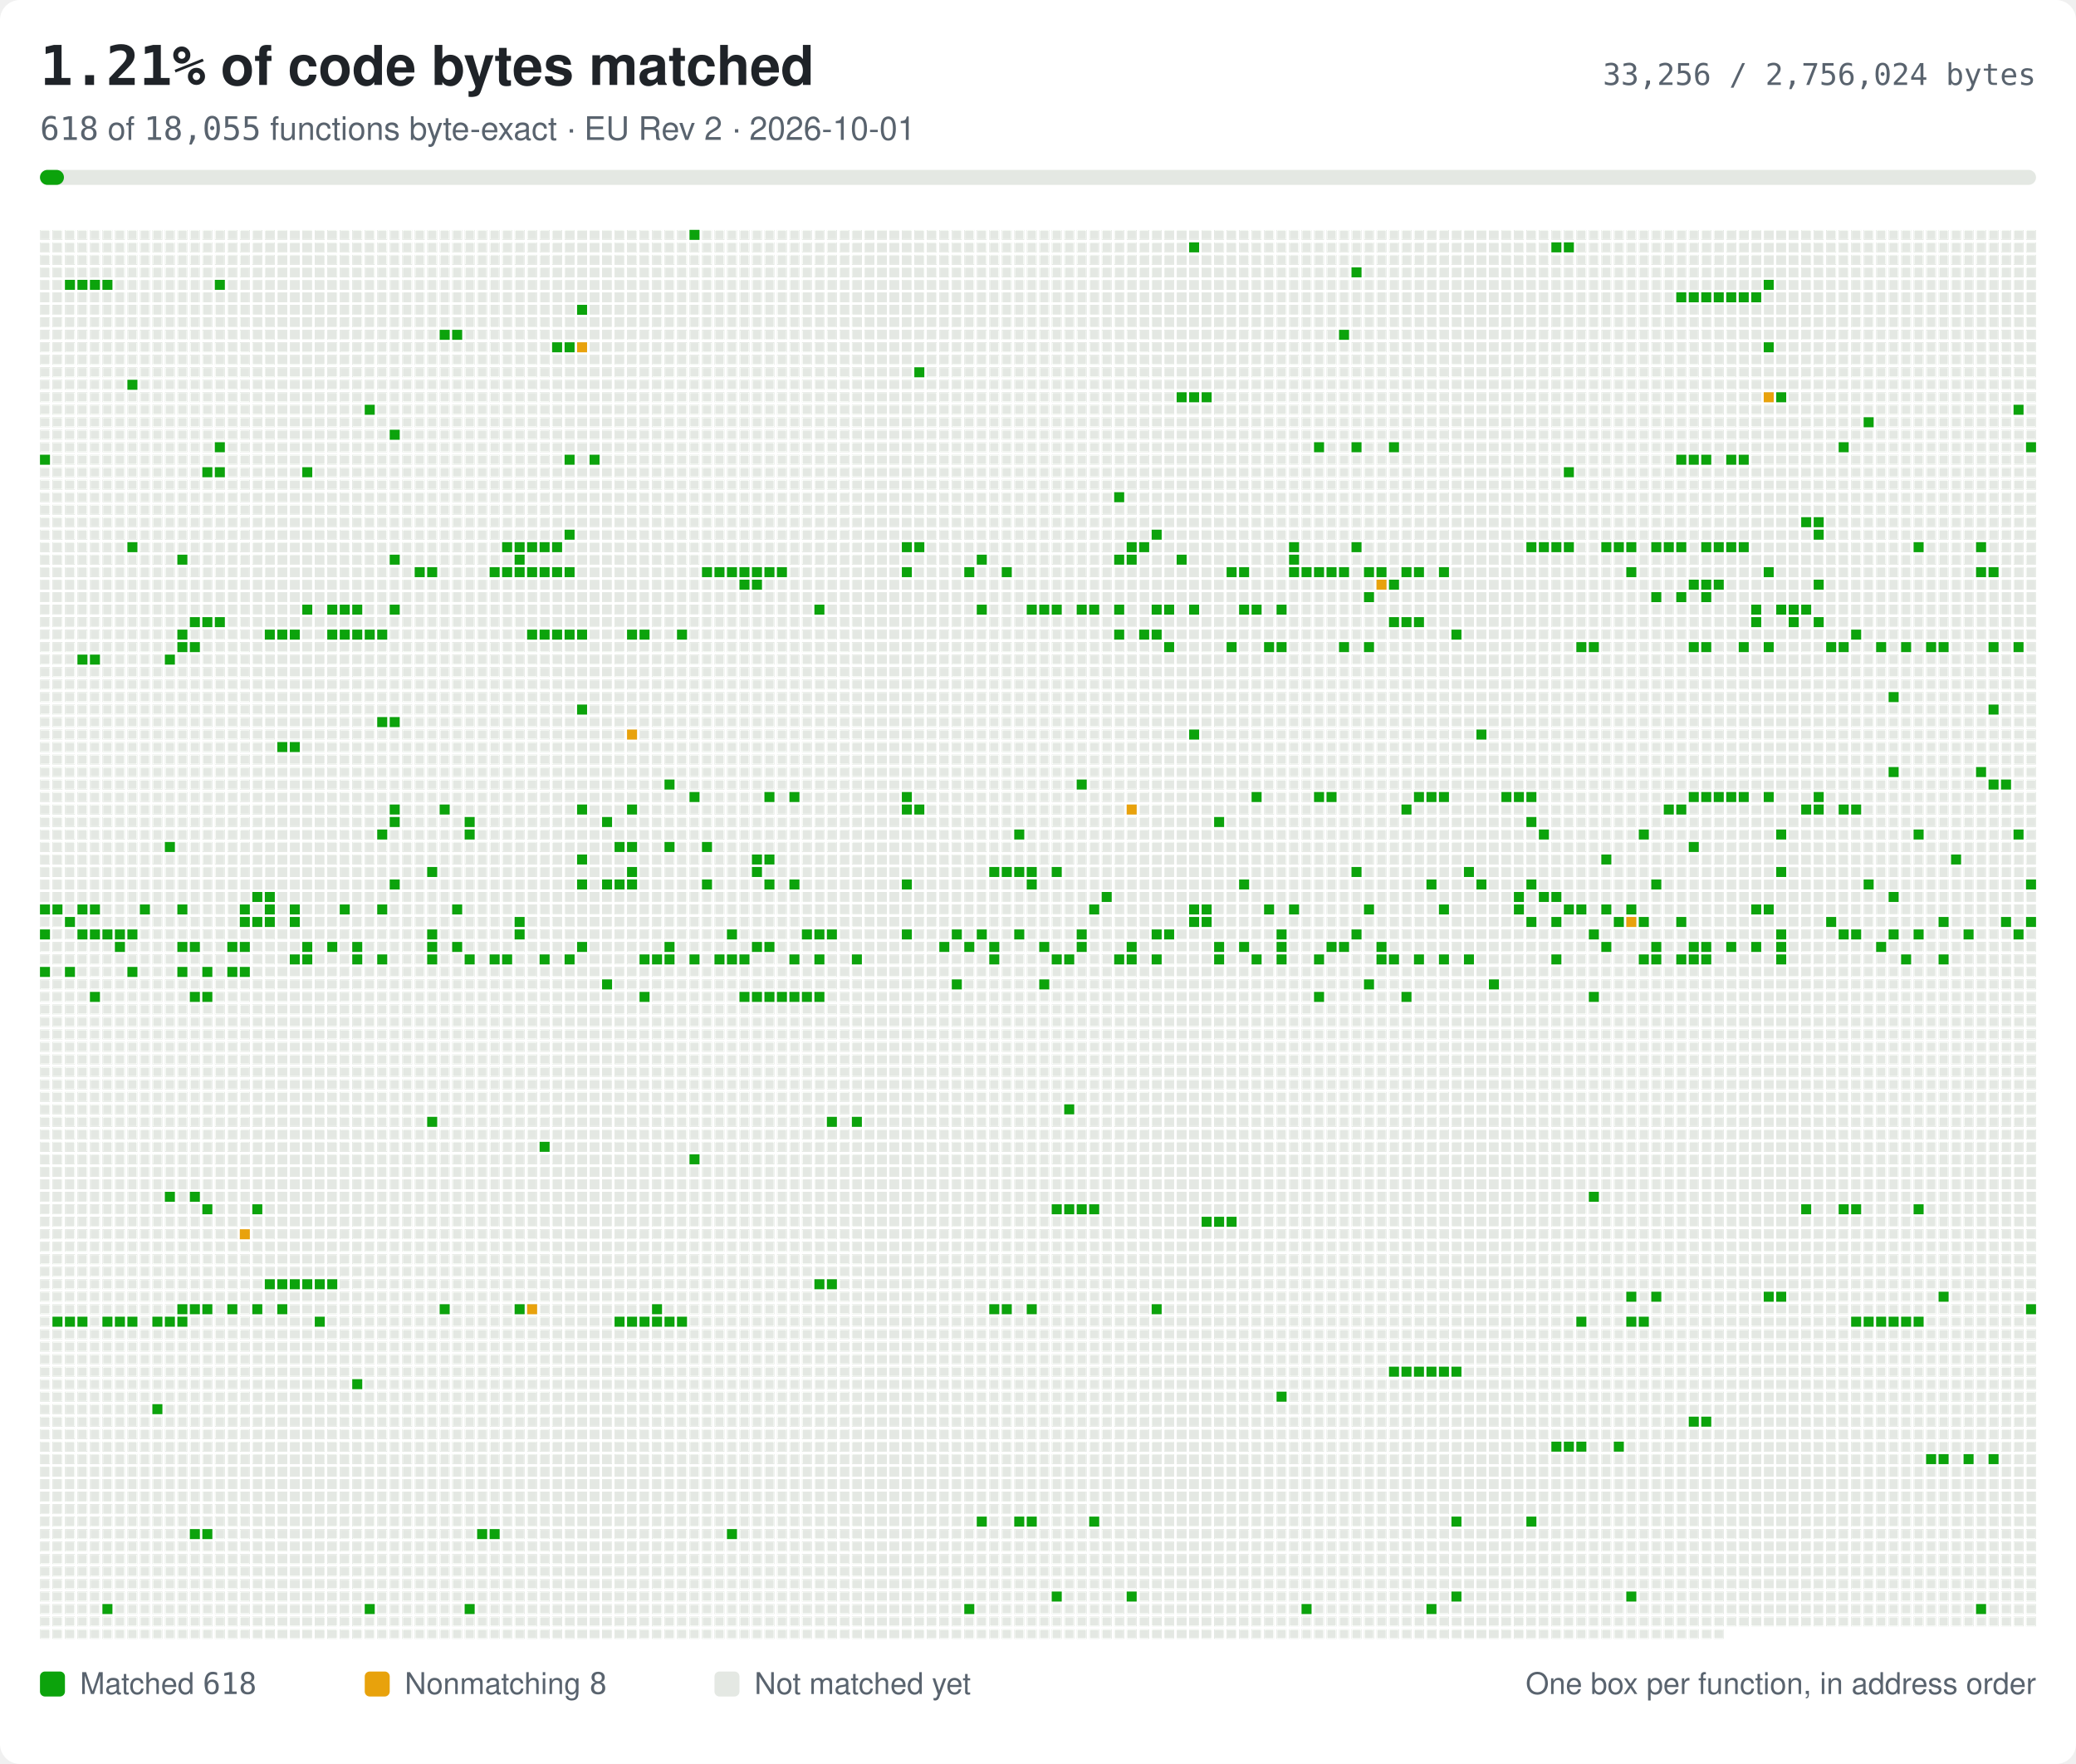
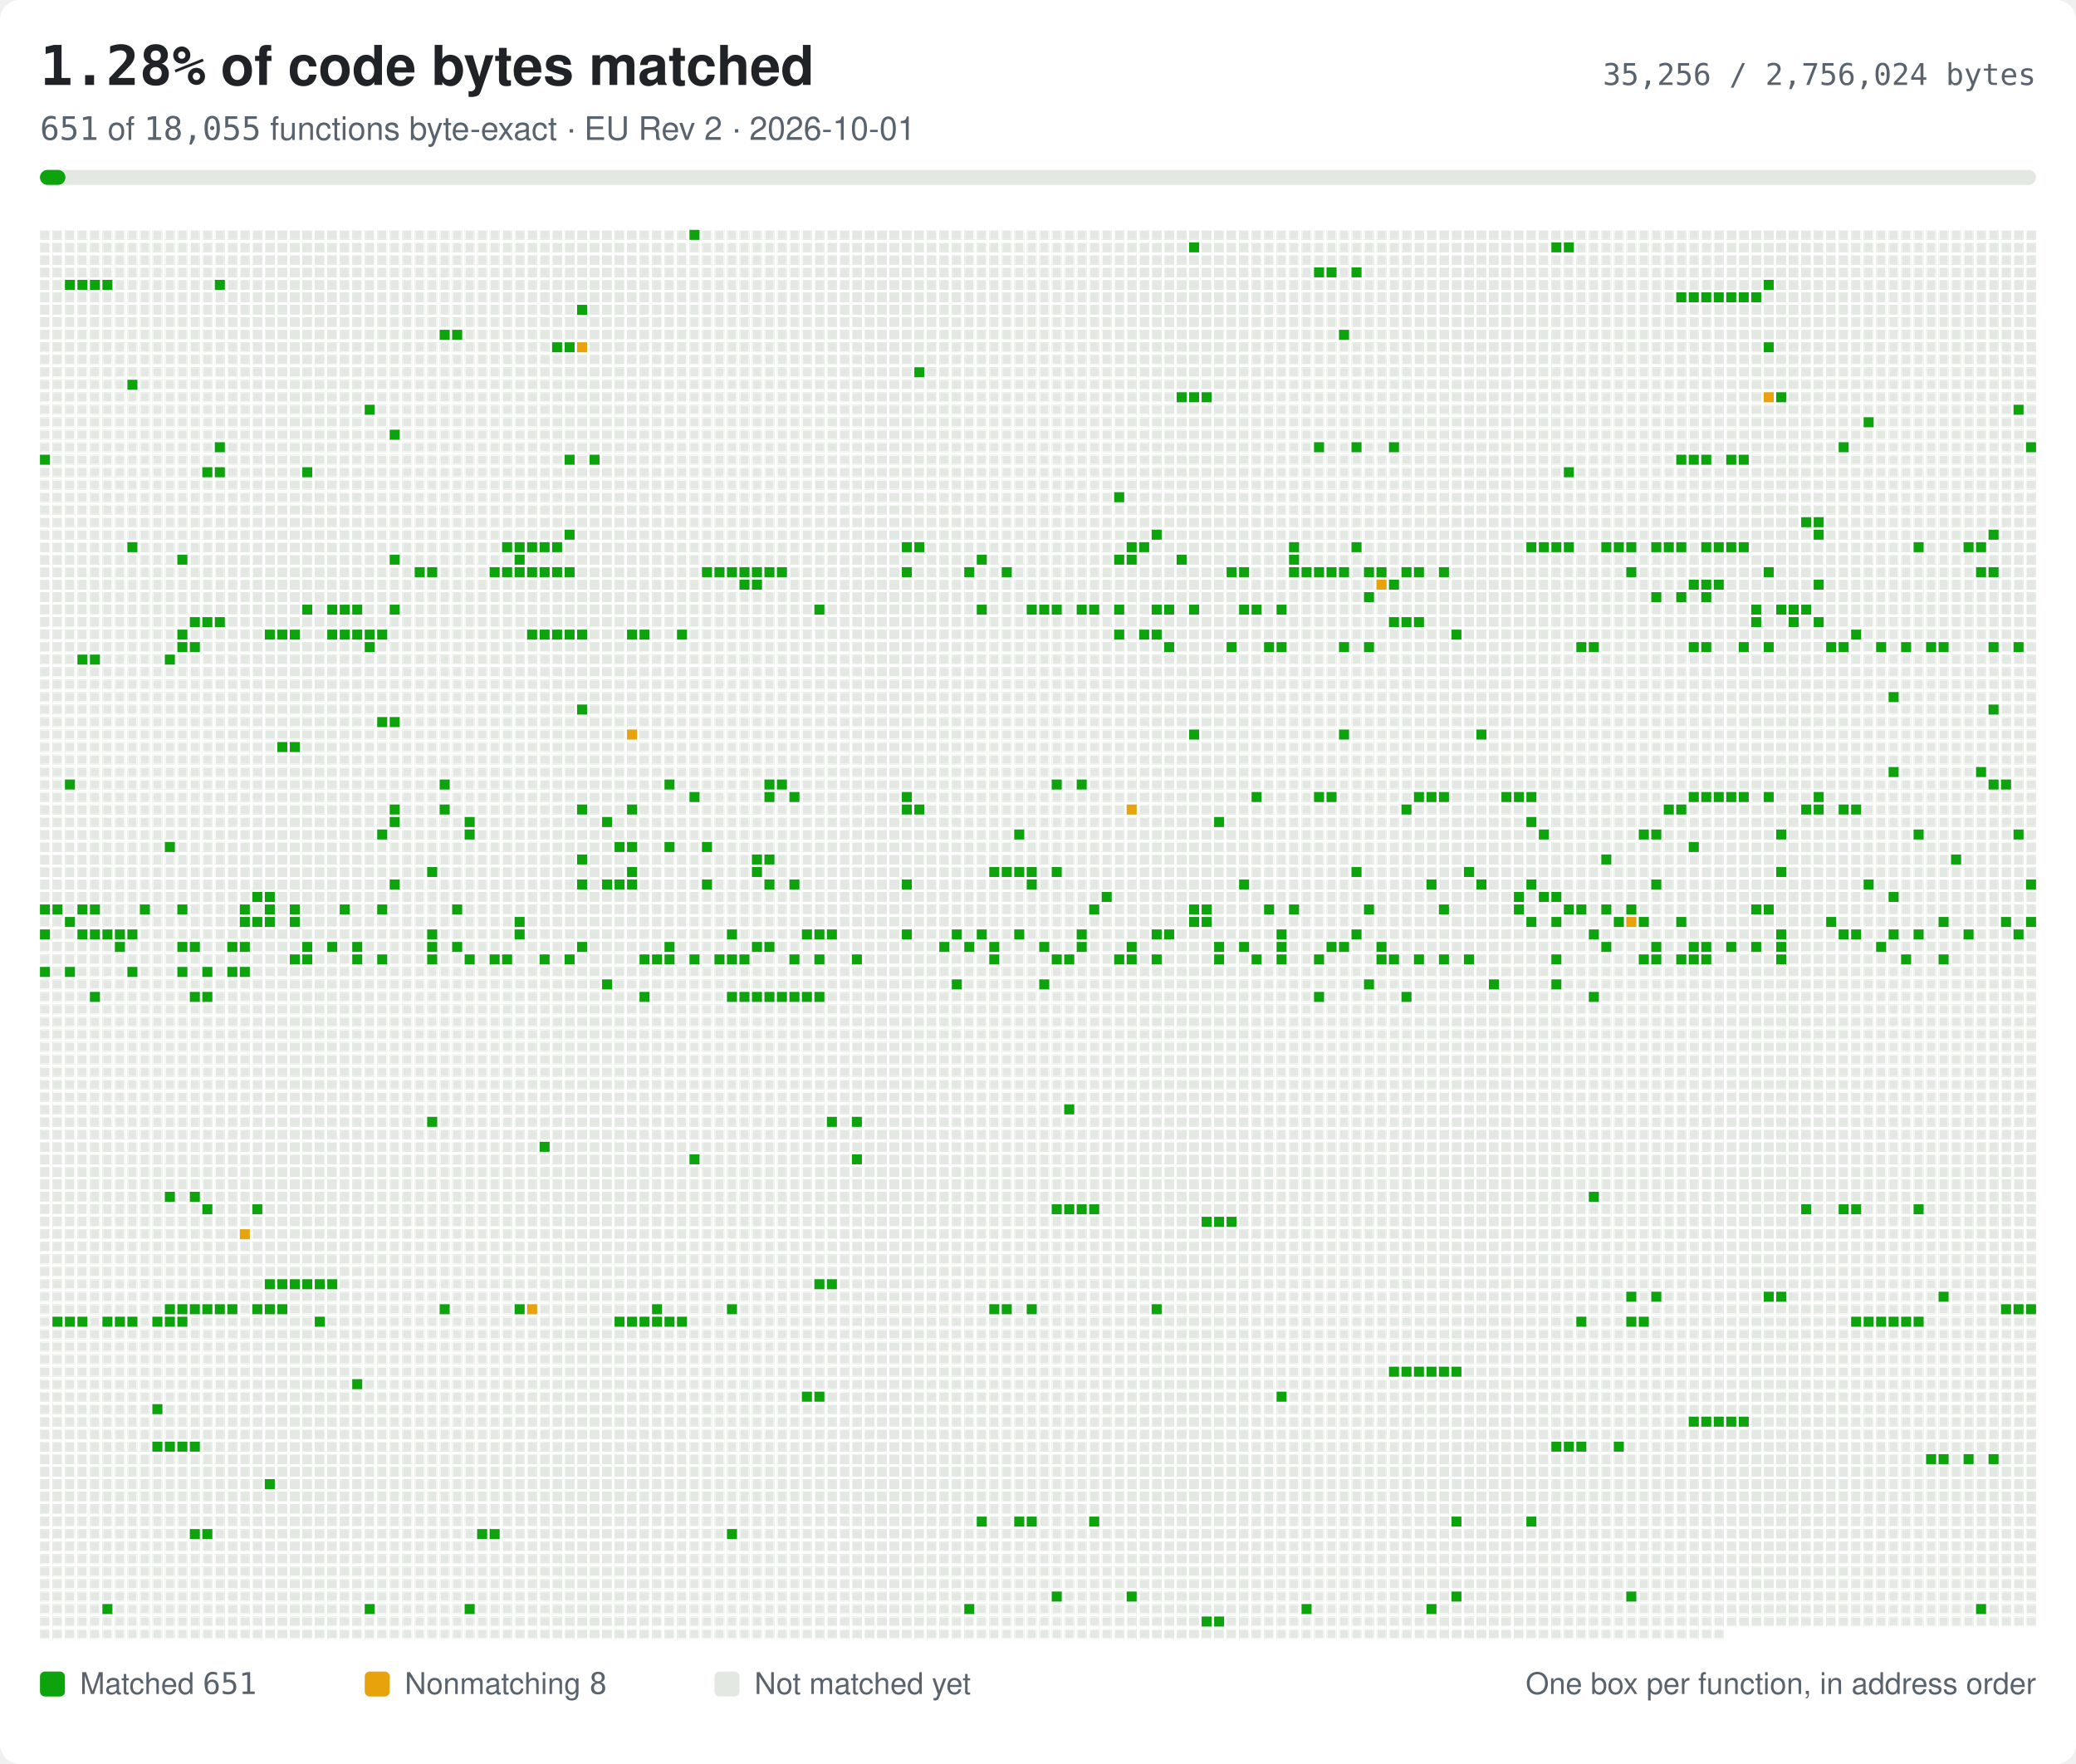
- <svg xmlns="http://www.w3.org/2000/svg" width="831" height="706" viewBox="0 0 831 706" role="img" aria-label="Decompilation progress: 1.21% of code bytes matched, 618 of 18055 functions">
+ <svg xmlns="http://www.w3.org/2000/svg" width="831" height="706" viewBox="0 0 831 706" role="img" aria-label="Decompilation progress: 1.28% of code bytes matched, 651 of 18055 functions">
  <style>
  .surface { fill: #ffffff; } .title { fill: #1f2328; } .muted { fill: #59636e; }
  .empty { fill: #e4e8e3; } .matched { fill: #0ca30c; } .nonmatching { fill: #e8a20c; }
  text { font-family: -apple-system, BlinkMacSystemFont, "Segoe UI", Helvetica, Arial, sans-serif; }
  .figure { font-family: ui-monospace, SFMono-Regular, Menlo, Consolas, monospace; font-variant-numeric: tabular-nums; }
  @media (prefers-color-scheme: dark) {
    .surface { fill: #0d1117; } .title { fill: #e6edf3; } .muted { fill: #9198a1; }
    .empty { fill: #21262d; } .matched { fill: #2ea043; } .nonmatching { fill: #d29922; }
  }
</style>
  <defs>
    <pattern id="box" width="5" height="5" patternUnits="userSpaceOnUse" x="16" y="92">
      <rect class="empty" width="4" height="4" />
    </pattern>
  </defs>
  <rect class="surface" width="831" height="706" rx="8" />
  <text class="title" x="16" y="34" font-size="22" font-weight="600">
-     <tspan class="figure">1.21%</tspan> of code bytes matched</text>
-   <text class="muted figure" x="815" y="34" font-size="12" text-anchor="end">33,256 / 2,756,024 bytes</text>
+     <tspan class="figure">1.28%</tspan> of code bytes matched</text>
+   <text class="muted figure" x="815" y="34" font-size="12" text-anchor="end">35,256 / 2,756,024 bytes</text>
  <text class="muted" x="16" y="56" font-size="13">
-     <tspan class="figure">618</tspan> of <tspan class="figure">18,055</tspan> functions byte-exact · EU Rev 2 · 2026-10-01</text>
+     <tspan class="figure">651</tspan> of <tspan class="figure">18,055</tspan> functions byte-exact · EU Rev 2 · 2026-10-01</text>
  <rect class="empty" x="16" y="68" width="799" height="6" rx="3" />
-   <rect class="matched" x="16" y="68" width="9.6" height="6" rx="3" />
+   <rect class="matched" x="16" y="68" width="10.2" height="6" rx="3" />
  <rect fill="url(#box)" x="16" y="92" width="799" height="559" />
  <rect fill="url(#box)" x="16" y="652" width="674" height="4" />
  <rect class="matched" x="276" y="92" width="4" height="4" />
  <rect class="matched" x="476" y="97" width="4" height="4" />
  <rect class="matched" x="621" y="97" width="4" height="4" />
  <rect class="matched" x="626" y="97" width="4" height="4" />
+   <rect class="matched" x="526" y="107" width="4" height="4" />
+   <rect class="matched" x="531" y="107" width="4" height="4" />
  <rect class="matched" x="541" y="107" width="4" height="4" />
  <rect class="matched" x="26" y="112" width="4" height="4" />
  <rect class="matched" x="31" y="112" width="4" height="4" />
  <rect class="matched" x="36" y="112" width="4" height="4" />
  <rect class="matched" x="41" y="112" width="4" height="4" />
  <rect class="matched" x="86" y="112" width="4" height="4" />
  <rect class="matched" x="706" y="112" width="4" height="4" />
  <rect class="matched" x="671" y="117" width="4" height="4" />
  <rect class="matched" x="676" y="117" width="4" height="4" />
  <rect class="matched" x="681" y="117" width="4" height="4" />
  <rect class="matched" x="686" y="117" width="4" height="4" />
  <rect class="matched" x="691" y="117" width="4" height="4" />
  <rect class="matched" x="696" y="117" width="4" height="4" />
  <rect class="matched" x="701" y="117" width="4" height="4" />
  <rect class="matched" x="231" y="122" width="4" height="4" />
  <rect class="matched" x="176" y="132" width="4" height="4" />
  <rect class="matched" x="181" y="132" width="4" height="4" />
  <rect class="matched" x="536" y="132" width="4" height="4" />
  <rect class="matched" x="221" y="137" width="4" height="4" />
  <rect class="matched" x="226" y="137" width="4" height="4" />
  <rect class="nonmatching" x="231" y="137" width="4" height="4" />
  <rect class="matched" x="706" y="137" width="4" height="4" />
  <rect class="matched" x="366" y="147" width="4" height="4" />
  <rect class="matched" x="51" y="152" width="4" height="4" />
  <rect class="matched" x="471" y="157" width="4" height="4" />
  <rect class="matched" x="476" y="157" width="4" height="4" />
  <rect class="matched" x="481" y="157" width="4" height="4" />
  <rect class="nonmatching" x="706" y="157" width="4" height="4" />
  <rect class="matched" x="711" y="157" width="4" height="4" />
  <rect class="matched" x="146" y="162" width="4" height="4" />
  <rect class="matched" x="806" y="162" width="4" height="4" />
  <rect class="matched" x="746" y="167" width="4" height="4" />
  <rect class="matched" x="156" y="172" width="4" height="4" />
  <rect class="matched" x="86" y="177" width="4" height="4" />
  <rect class="matched" x="526" y="177" width="4" height="4" />
  <rect class="matched" x="541" y="177" width="4" height="4" />
  <rect class="matched" x="556" y="177" width="4" height="4" />
  <rect class="matched" x="736" y="177" width="4" height="4" />
  <rect class="matched" x="811" y="177" width="4" height="4" />
  <rect class="matched" x="16" y="182" width="4" height="4" />
  <rect class="matched" x="226" y="182" width="4" height="4" />
  <rect class="matched" x="236" y="182" width="4" height="4" />
  <rect class="matched" x="671" y="182" width="4" height="4" />
  <rect class="matched" x="676" y="182" width="4" height="4" />
  <rect class="matched" x="681" y="182" width="4" height="4" />
  <rect class="matched" x="691" y="182" width="4" height="4" />
  <rect class="matched" x="696" y="182" width="4" height="4" />
  <rect class="matched" x="81" y="187" width="4" height="4" />
  <rect class="matched" x="86" y="187" width="4" height="4" />
  <rect class="matched" x="121" y="187" width="4" height="4" />
  <rect class="matched" x="626" y="187" width="4" height="4" />
  <rect class="matched" x="446" y="197" width="4" height="4" />
  <rect class="matched" x="721" y="207" width="4" height="4" />
  <rect class="matched" x="726" y="207" width="4" height="4" />
  <rect class="matched" x="226" y="212" width="4" height="4" />
  <rect class="matched" x="461" y="212" width="4" height="4" />
  <rect class="matched" x="726" y="212" width="4" height="4" />
+   <rect class="matched" x="796" y="212" width="4" height="4" />
  <rect class="matched" x="51" y="217" width="4" height="4" />
  <rect class="matched" x="201" y="217" width="4" height="4" />
  <rect class="matched" x="206" y="217" width="4" height="4" />
  <rect class="matched" x="211" y="217" width="4" height="4" />
  <rect class="matched" x="216" y="217" width="4" height="4" />
  <rect class="matched" x="221" y="217" width="4" height="4" />
  <rect class="matched" x="361" y="217" width="4" height="4" />
  <rect class="matched" x="366" y="217" width="4" height="4" />
  <rect class="matched" x="451" y="217" width="4" height="4" />
  <rect class="matched" x="456" y="217" width="4" height="4" />
  <rect class="matched" x="516" y="217" width="4" height="4" />
  <rect class="matched" x="541" y="217" width="4" height="4" />
  <rect class="matched" x="611" y="217" width="4" height="4" />
  <rect class="matched" x="616" y="217" width="4" height="4" />
  <rect class="matched" x="621" y="217" width="4" height="4" />
  <rect class="matched" x="626" y="217" width="4" height="4" />
  <rect class="matched" x="641" y="217" width="4" height="4" />
  <rect class="matched" x="646" y="217" width="4" height="4" />
  <rect class="matched" x="651" y="217" width="4" height="4" />
  <rect class="matched" x="661" y="217" width="4" height="4" />
  <rect class="matched" x="666" y="217" width="4" height="4" />
  <rect class="matched" x="671" y="217" width="4" height="4" />
  <rect class="matched" x="681" y="217" width="4" height="4" />
  <rect class="matched" x="686" y="217" width="4" height="4" />
  <rect class="matched" x="691" y="217" width="4" height="4" />
  <rect class="matched" x="696" y="217" width="4" height="4" />
  <rect class="matched" x="766" y="217" width="4" height="4" />
+   <rect class="matched" x="786" y="217" width="4" height="4" />
  <rect class="matched" x="791" y="217" width="4" height="4" />
  <rect class="matched" x="71" y="222" width="4" height="4" />
  <rect class="matched" x="156" y="222" width="4" height="4" />
  <rect class="matched" x="206" y="222" width="4" height="4" />
  <rect class="matched" x="391" y="222" width="4" height="4" />
  <rect class="matched" x="446" y="222" width="4" height="4" />
  <rect class="matched" x="451" y="222" width="4" height="4" />
  <rect class="matched" x="471" y="222" width="4" height="4" />
  <rect class="matched" x="516" y="222" width="4" height="4" />
  <rect class="matched" x="166" y="227" width="4" height="4" />
  <rect class="matched" x="171" y="227" width="4" height="4" />
  <rect class="matched" x="196" y="227" width="4" height="4" />
  <rect class="matched" x="201" y="227" width="4" height="4" />
  <rect class="matched" x="206" y="227" width="4" height="4" />
  <rect class="matched" x="211" y="227" width="4" height="4" />
  <rect class="matched" x="216" y="227" width="4" height="4" />
  <rect class="matched" x="221" y="227" width="4" height="4" />
  <rect class="matched" x="226" y="227" width="4" height="4" />
  <rect class="matched" x="281" y="227" width="4" height="4" />
  <rect class="matched" x="286" y="227" width="4" height="4" />
  <rect class="matched" x="291" y="227" width="4" height="4" />
  <rect class="matched" x="296" y="227" width="4" height="4" />
  <rect class="matched" x="301" y="227" width="4" height="4" />
  <rect class="matched" x="306" y="227" width="4" height="4" />
  <rect class="matched" x="311" y="227" width="4" height="4" />
  <rect class="matched" x="361" y="227" width="4" height="4" />
  <rect class="matched" x="386" y="227" width="4" height="4" />
  <rect class="matched" x="401" y="227" width="4" height="4" />
  <rect class="matched" x="491" y="227" width="4" height="4" />
  <rect class="matched" x="496" y="227" width="4" height="4" />
  <rect class="matched" x="516" y="227" width="4" height="4" />
  <rect class="matched" x="521" y="227" width="4" height="4" />
  <rect class="matched" x="526" y="227" width="4" height="4" />
  <rect class="matched" x="531" y="227" width="4" height="4" />
  <rect class="matched" x="536" y="227" width="4" height="4" />
  <rect class="matched" x="546" y="227" width="4" height="4" />
  <rect class="matched" x="551" y="227" width="4" height="4" />
  <rect class="matched" x="561" y="227" width="4" height="4" />
  <rect class="matched" x="566" y="227" width="4" height="4" />
  <rect class="matched" x="576" y="227" width="4" height="4" />
  <rect class="matched" x="651" y="227" width="4" height="4" />
  <rect class="matched" x="706" y="227" width="4" height="4" />
  <rect class="matched" x="791" y="227" width="4" height="4" />
  <rect class="matched" x="796" y="227" width="4" height="4" />
  <rect class="matched" x="296" y="232" width="4" height="4" />
  <rect class="matched" x="301" y="232" width="4" height="4" />
  <rect class="nonmatching" x="551" y="232" width="4" height="4" />
  <rect class="matched" x="556" y="232" width="4" height="4" />
  <rect class="matched" x="676" y="232" width="4" height="4" />
  <rect class="matched" x="681" y="232" width="4" height="4" />
  <rect class="matched" x="686" y="232" width="4" height="4" />
  <rect class="matched" x="726" y="232" width="4" height="4" />
  <rect class="matched" x="546" y="237" width="4" height="4" />
  <rect class="matched" x="661" y="237" width="4" height="4" />
  <rect class="matched" x="671" y="237" width="4" height="4" />
  <rect class="matched" x="681" y="237" width="4" height="4" />
  <rect class="matched" x="121" y="242" width="4" height="4" />
  <rect class="matched" x="131" y="242" width="4" height="4" />
  <rect class="matched" x="136" y="242" width="4" height="4" />
  <rect class="matched" x="141" y="242" width="4" height="4" />
  <rect class="matched" x="156" y="242" width="4" height="4" />
  <rect class="matched" x="326" y="242" width="4" height="4" />
  <rect class="matched" x="391" y="242" width="4" height="4" />
  <rect class="matched" x="411" y="242" width="4" height="4" />
  <rect class="matched" x="416" y="242" width="4" height="4" />
  <rect class="matched" x="421" y="242" width="4" height="4" />
  <rect class="matched" x="431" y="242" width="4" height="4" />
  <rect class="matched" x="436" y="242" width="4" height="4" />
  <rect class="matched" x="446" y="242" width="4" height="4" />
  <rect class="matched" x="461" y="242" width="4" height="4" />
  <rect class="matched" x="466" y="242" width="4" height="4" />
  <rect class="matched" x="476" y="242" width="4" height="4" />
  <rect class="matched" x="496" y="242" width="4" height="4" />
  <rect class="matched" x="501" y="242" width="4" height="4" />
  <rect class="matched" x="511" y="242" width="4" height="4" />
  <rect class="matched" x="701" y="242" width="4" height="4" />
  <rect class="matched" x="711" y="242" width="4" height="4" />
  <rect class="matched" x="716" y="242" width="4" height="4" />
  <rect class="matched" x="721" y="242" width="4" height="4" />
  <rect class="matched" x="76" y="247" width="4" height="4" />
  <rect class="matched" x="81" y="247" width="4" height="4" />
  <rect class="matched" x="86" y="247" width="4" height="4" />
  <rect class="matched" x="556" y="247" width="4" height="4" />
  <rect class="matched" x="561" y="247" width="4" height="4" />
  <rect class="matched" x="566" y="247" width="4" height="4" />
  <rect class="matched" x="701" y="247" width="4" height="4" />
  <rect class="matched" x="716" y="247" width="4" height="4" />
  <rect class="matched" x="726" y="247" width="4" height="4" />
  <rect class="matched" x="71" y="252" width="4" height="4" />
  <rect class="matched" x="106" y="252" width="4" height="4" />
  <rect class="matched" x="111" y="252" width="4" height="4" />
  <rect class="matched" x="116" y="252" width="4" height="4" />
  <rect class="matched" x="131" y="252" width="4" height="4" />
  <rect class="matched" x="136" y="252" width="4" height="4" />
  <rect class="matched" x="141" y="252" width="4" height="4" />
  <rect class="matched" x="146" y="252" width="4" height="4" />
  <rect class="matched" x="151" y="252" width="4" height="4" />
  <rect class="matched" x="211" y="252" width="4" height="4" />
  <rect class="matched" x="216" y="252" width="4" height="4" />
  <rect class="matched" x="221" y="252" width="4" height="4" />
  <rect class="matched" x="226" y="252" width="4" height="4" />
  <rect class="matched" x="231" y="252" width="4" height="4" />
  <rect class="matched" x="251" y="252" width="4" height="4" />
  <rect class="matched" x="256" y="252" width="4" height="4" />
  <rect class="matched" x="271" y="252" width="4" height="4" />
  <rect class="matched" x="446" y="252" width="4" height="4" />
  <rect class="matched" x="456" y="252" width="4" height="4" />
  <rect class="matched" x="461" y="252" width="4" height="4" />
  <rect class="matched" x="581" y="252" width="4" height="4" />
  <rect class="matched" x="741" y="252" width="4" height="4" />
  <rect class="matched" x="71" y="257" width="4" height="4" />
  <rect class="matched" x="76" y="257" width="4" height="4" />
+   <rect class="matched" x="146" y="257" width="4" height="4" />
  <rect class="matched" x="466" y="257" width="4" height="4" />
  <rect class="matched" x="491" y="257" width="4" height="4" />
  <rect class="matched" x="506" y="257" width="4" height="4" />
  <rect class="matched" x="511" y="257" width="4" height="4" />
  <rect class="matched" x="536" y="257" width="4" height="4" />
  <rect class="matched" x="546" y="257" width="4" height="4" />
  <rect class="matched" x="631" y="257" width="4" height="4" />
  <rect class="matched" x="636" y="257" width="4" height="4" />
  <rect class="matched" x="676" y="257" width="4" height="4" />
  <rect class="matched" x="681" y="257" width="4" height="4" />
  <rect class="matched" x="696" y="257" width="4" height="4" />
  <rect class="matched" x="706" y="257" width="4" height="4" />
  <rect class="matched" x="731" y="257" width="4" height="4" />
  <rect class="matched" x="736" y="257" width="4" height="4" />
  <rect class="matched" x="751" y="257" width="4" height="4" />
  <rect class="matched" x="761" y="257" width="4" height="4" />
  <rect class="matched" x="771" y="257" width="4" height="4" />
  <rect class="matched" x="776" y="257" width="4" height="4" />
  <rect class="matched" x="796" y="257" width="4" height="4" />
  <rect class="matched" x="806" y="257" width="4" height="4" />
  <rect class="matched" x="31" y="262" width="4" height="4" />
  <rect class="matched" x="36" y="262" width="4" height="4" />
  <rect class="matched" x="66" y="262" width="4" height="4" />
  <rect class="matched" x="756" y="277" width="4" height="4" />
  <rect class="matched" x="231" y="282" width="4" height="4" />
  <rect class="matched" x="796" y="282" width="4" height="4" />
  <rect class="matched" x="151" y="287" width="4" height="4" />
  <rect class="matched" x="156" y="287" width="4" height="4" />
  <rect class="nonmatching" x="251" y="292" width="4" height="4" />
  <rect class="matched" x="476" y="292" width="4" height="4" />
+   <rect class="matched" x="536" y="292" width="4" height="4" />
  <rect class="matched" x="591" y="292" width="4" height="4" />
  <rect class="matched" x="111" y="297" width="4" height="4" />
  <rect class="matched" x="116" y="297" width="4" height="4" />
  <rect class="matched" x="756" y="307" width="4" height="4" />
  <rect class="matched" x="791" y="307" width="4" height="4" />
+   <rect class="matched" x="26" y="312" width="4" height="4" />
+   <rect class="matched" x="176" y="312" width="4" height="4" />
  <rect class="matched" x="266" y="312" width="4" height="4" />
+   <rect class="matched" x="306" y="312" width="4" height="4" />
+   <rect class="matched" x="311" y="312" width="4" height="4" />
+   <rect class="matched" x="421" y="312" width="4" height="4" />
  <rect class="matched" x="431" y="312" width="4" height="4" />
  <rect class="matched" x="796" y="312" width="4" height="4" />
  <rect class="matched" x="801" y="312" width="4" height="4" />
  <rect class="matched" x="276" y="317" width="4" height="4" />
  <rect class="matched" x="306" y="317" width="4" height="4" />
  <rect class="matched" x="316" y="317" width="4" height="4" />
  <rect class="matched" x="361" y="317" width="4" height="4" />
  <rect class="matched" x="501" y="317" width="4" height="4" />
  <rect class="matched" x="526" y="317" width="4" height="4" />
  <rect class="matched" x="531" y="317" width="4" height="4" />
  <rect class="matched" x="566" y="317" width="4" height="4" />
  <rect class="matched" x="571" y="317" width="4" height="4" />
  <rect class="matched" x="576" y="317" width="4" height="4" />
  <rect class="matched" x="601" y="317" width="4" height="4" />
  <rect class="matched" x="606" y="317" width="4" height="4" />
  <rect class="matched" x="611" y="317" width="4" height="4" />
  <rect class="matched" x="676" y="317" width="4" height="4" />
  <rect class="matched" x="681" y="317" width="4" height="4" />
  <rect class="matched" x="686" y="317" width="4" height="4" />
  <rect class="matched" x="691" y="317" width="4" height="4" />
  <rect class="matched" x="696" y="317" width="4" height="4" />
  <rect class="matched" x="706" y="317" width="4" height="4" />
  <rect class="matched" x="726" y="317" width="4" height="4" />
  <rect class="matched" x="156" y="322" width="4" height="4" />
  <rect class="matched" x="176" y="322" width="4" height="4" />
  <rect class="matched" x="231" y="322" width="4" height="4" />
  <rect class="matched" x="251" y="322" width="4" height="4" />
  <rect class="matched" x="361" y="322" width="4" height="4" />
  <rect class="matched" x="366" y="322" width="4" height="4" />
  <rect class="nonmatching" x="451" y="322" width="4" height="4" />
  <rect class="matched" x="561" y="322" width="4" height="4" />
  <rect class="matched" x="666" y="322" width="4" height="4" />
  <rect class="matched" x="671" y="322" width="4" height="4" />
  <rect class="matched" x="721" y="322" width="4" height="4" />
  <rect class="matched" x="726" y="322" width="4" height="4" />
  <rect class="matched" x="736" y="322" width="4" height="4" />
  <rect class="matched" x="741" y="322" width="4" height="4" />
  <rect class="matched" x="156" y="327" width="4" height="4" />
  <rect class="matched" x="186" y="327" width="4" height="4" />
  <rect class="matched" x="241" y="327" width="4" height="4" />
  <rect class="matched" x="486" y="327" width="4" height="4" />
  <rect class="matched" x="611" y="327" width="4" height="4" />
  <rect class="matched" x="151" y="332" width="4" height="4" />
  <rect class="matched" x="186" y="332" width="4" height="4" />
  <rect class="matched" x="406" y="332" width="4" height="4" />
  <rect class="matched" x="616" y="332" width="4" height="4" />
  <rect class="matched" x="656" y="332" width="4" height="4" />
+   <rect class="matched" x="661" y="332" width="4" height="4" />
  <rect class="matched" x="711" y="332" width="4" height="4" />
  <rect class="matched" x="766" y="332" width="4" height="4" />
  <rect class="matched" x="806" y="332" width="4" height="4" />
  <rect class="matched" x="66" y="337" width="4" height="4" />
  <rect class="matched" x="246" y="337" width="4" height="4" />
  <rect class="matched" x="251" y="337" width="4" height="4" />
  <rect class="matched" x="266" y="337" width="4" height="4" />
  <rect class="matched" x="281" y="337" width="4" height="4" />
  <rect class="matched" x="676" y="337" width="4" height="4" />
  <rect class="matched" x="231" y="342" width="4" height="4" />
  <rect class="matched" x="301" y="342" width="4" height="4" />
  <rect class="matched" x="306" y="342" width="4" height="4" />
  <rect class="matched" x="641" y="342" width="4" height="4" />
  <rect class="matched" x="781" y="342" width="4" height="4" />
  <rect class="matched" x="171" y="347" width="4" height="4" />
  <rect class="matched" x="251" y="347" width="4" height="4" />
  <rect class="matched" x="301" y="347" width="4" height="4" />
  <rect class="matched" x="396" y="347" width="4" height="4" />
  <rect class="matched" x="401" y="347" width="4" height="4" />
  <rect class="matched" x="406" y="347" width="4" height="4" />
  <rect class="matched" x="411" y="347" width="4" height="4" />
  <rect class="matched" x="421" y="347" width="4" height="4" />
  <rect class="matched" x="541" y="347" width="4" height="4" />
  <rect class="matched" x="586" y="347" width="4" height="4" />
  <rect class="matched" x="711" y="347" width="4" height="4" />
  <rect class="matched" x="156" y="352" width="4" height="4" />
  <rect class="matched" x="231" y="352" width="4" height="4" />
  <rect class="matched" x="241" y="352" width="4" height="4" />
  <rect class="matched" x="246" y="352" width="4" height="4" />
  <rect class="matched" x="251" y="352" width="4" height="4" />
  <rect class="matched" x="281" y="352" width="4" height="4" />
  <rect class="matched" x="306" y="352" width="4" height="4" />
  <rect class="matched" x="316" y="352" width="4" height="4" />
  <rect class="matched" x="361" y="352" width="4" height="4" />
  <rect class="matched" x="411" y="352" width="4" height="4" />
  <rect class="matched" x="496" y="352" width="4" height="4" />
  <rect class="matched" x="571" y="352" width="4" height="4" />
  <rect class="matched" x="591" y="352" width="4" height="4" />
  <rect class="matched" x="611" y="352" width="4" height="4" />
  <rect class="matched" x="661" y="352" width="4" height="4" />
  <rect class="matched" x="746" y="352" width="4" height="4" />
  <rect class="matched" x="811" y="352" width="4" height="4" />
  <rect class="matched" x="101" y="357" width="4" height="4" />
  <rect class="matched" x="106" y="357" width="4" height="4" />
  <rect class="matched" x="441" y="357" width="4" height="4" />
  <rect class="matched" x="606" y="357" width="4" height="4" />
  <rect class="matched" x="616" y="357" width="4" height="4" />
  <rect class="matched" x="621" y="357" width="4" height="4" />
  <rect class="matched" x="756" y="357" width="4" height="4" />
  <rect class="matched" x="16" y="362" width="4" height="4" />
  <rect class="matched" x="21" y="362" width="4" height="4" />
  <rect class="matched" x="31" y="362" width="4" height="4" />
  <rect class="matched" x="36" y="362" width="4" height="4" />
  <rect class="matched" x="56" y="362" width="4" height="4" />
  <rect class="matched" x="71" y="362" width="4" height="4" />
  <rect class="matched" x="96" y="362" width="4" height="4" />
  <rect class="matched" x="106" y="362" width="4" height="4" />
  <rect class="matched" x="116" y="362" width="4" height="4" />
  <rect class="matched" x="136" y="362" width="4" height="4" />
  <rect class="matched" x="151" y="362" width="4" height="4" />
  <rect class="matched" x="181" y="362" width="4" height="4" />
  <rect class="matched" x="436" y="362" width="4" height="4" />
  <rect class="matched" x="476" y="362" width="4" height="4" />
  <rect class="matched" x="481" y="362" width="4" height="4" />
  <rect class="matched" x="506" y="362" width="4" height="4" />
  <rect class="matched" x="516" y="362" width="4" height="4" />
  <rect class="matched" x="546" y="362" width="4" height="4" />
  <rect class="matched" x="576" y="362" width="4" height="4" />
  <rect class="matched" x="606" y="362" width="4" height="4" />
  <rect class="matched" x="626" y="362" width="4" height="4" />
  <rect class="matched" x="631" y="362" width="4" height="4" />
  <rect class="matched" x="641" y="362" width="4" height="4" />
  <rect class="matched" x="651" y="362" width="4" height="4" />
  <rect class="matched" x="701" y="362" width="4" height="4" />
  <rect class="matched" x="706" y="362" width="4" height="4" />
  <rect class="matched" x="26" y="367" width="4" height="4" />
  <rect class="matched" x="96" y="367" width="4" height="4" />
  <rect class="matched" x="101" y="367" width="4" height="4" />
  <rect class="matched" x="106" y="367" width="4" height="4" />
  <rect class="matched" x="116" y="367" width="4" height="4" />
  <rect class="matched" x="206" y="367" width="4" height="4" />
  <rect class="matched" x="476" y="367" width="4" height="4" />
  <rect class="matched" x="481" y="367" width="4" height="4" />
  <rect class="matched" x="611" y="367" width="4" height="4" />
  <rect class="matched" x="621" y="367" width="4" height="4" />
  <rect class="matched" x="646" y="367" width="4" height="4" />
  <rect class="nonmatching" x="651" y="367" width="4" height="4" />
  <rect class="matched" x="656" y="367" width="4" height="4" />
  <rect class="matched" x="671" y="367" width="4" height="4" />
  <rect class="matched" x="731" y="367" width="4" height="4" />
  <rect class="matched" x="776" y="367" width="4" height="4" />
  <rect class="matched" x="801" y="367" width="4" height="4" />
  <rect class="matched" x="811" y="367" width="4" height="4" />
  <rect class="matched" x="16" y="372" width="4" height="4" />
  <rect class="matched" x="31" y="372" width="4" height="4" />
  <rect class="matched" x="36" y="372" width="4" height="4" />
  <rect class="matched" x="41" y="372" width="4" height="4" />
  <rect class="matched" x="46" y="372" width="4" height="4" />
  <rect class="matched" x="51" y="372" width="4" height="4" />
  <rect class="matched" x="171" y="372" width="4" height="4" />
  <rect class="matched" x="206" y="372" width="4" height="4" />
  <rect class="matched" x="291" y="372" width="4" height="4" />
  <rect class="matched" x="321" y="372" width="4" height="4" />
  <rect class="matched" x="326" y="372" width="4" height="4" />
  <rect class="matched" x="331" y="372" width="4" height="4" />
  <rect class="matched" x="361" y="372" width="4" height="4" />
  <rect class="matched" x="381" y="372" width="4" height="4" />
  <rect class="matched" x="391" y="372" width="4" height="4" />
  <rect class="matched" x="406" y="372" width="4" height="4" />
  <rect class="matched" x="431" y="372" width="4" height="4" />
  <rect class="matched" x="461" y="372" width="4" height="4" />
  <rect class="matched" x="466" y="372" width="4" height="4" />
  <rect class="matched" x="511" y="372" width="4" height="4" />
  <rect class="matched" x="541" y="372" width="4" height="4" />
  <rect class="matched" x="636" y="372" width="4" height="4" />
  <rect class="matched" x="711" y="372" width="4" height="4" />
  <rect class="matched" x="736" y="372" width="4" height="4" />
  <rect class="matched" x="741" y="372" width="4" height="4" />
  <rect class="matched" x="756" y="372" width="4" height="4" />
  <rect class="matched" x="766" y="372" width="4" height="4" />
  <rect class="matched" x="786" y="372" width="4" height="4" />
  <rect class="matched" x="806" y="372" width="4" height="4" />
  <rect class="matched" x="46" y="377" width="4" height="4" />
  <rect class="matched" x="71" y="377" width="4" height="4" />
  <rect class="matched" x="76" y="377" width="4" height="4" />
  <rect class="matched" x="91" y="377" width="4" height="4" />
  <rect class="matched" x="96" y="377" width="4" height="4" />
  <rect class="matched" x="121" y="377" width="4" height="4" />
  <rect class="matched" x="131" y="377" width="4" height="4" />
  <rect class="matched" x="141" y="377" width="4" height="4" />
  <rect class="matched" x="171" y="377" width="4" height="4" />
  <rect class="matched" x="181" y="377" width="4" height="4" />
  <rect class="matched" x="231" y="377" width="4" height="4" />
  <rect class="matched" x="266" y="377" width="4" height="4" />
  <rect class="matched" x="301" y="377" width="4" height="4" />
  <rect class="matched" x="306" y="377" width="4" height="4" />
  <rect class="matched" x="376" y="377" width="4" height="4" />
  <rect class="matched" x="386" y="377" width="4" height="4" />
  <rect class="matched" x="396" y="377" width="4" height="4" />
  <rect class="matched" x="416" y="377" width="4" height="4" />
  <rect class="matched" x="431" y="377" width="4" height="4" />
  <rect class="matched" x="451" y="377" width="4" height="4" />
  <rect class="matched" x="486" y="377" width="4" height="4" />
  <rect class="matched" x="496" y="377" width="4" height="4" />
  <rect class="matched" x="511" y="377" width="4" height="4" />
  <rect class="matched" x="531" y="377" width="4" height="4" />
  <rect class="matched" x="536" y="377" width="4" height="4" />
  <rect class="matched" x="551" y="377" width="4" height="4" />
  <rect class="matched" x="641" y="377" width="4" height="4" />
  <rect class="matched" x="661" y="377" width="4" height="4" />
  <rect class="matched" x="676" y="377" width="4" height="4" />
  <rect class="matched" x="681" y="377" width="4" height="4" />
  <rect class="matched" x="691" y="377" width="4" height="4" />
  <rect class="matched" x="701" y="377" width="4" height="4" />
  <rect class="matched" x="711" y="377" width="4" height="4" />
  <rect class="matched" x="751" y="377" width="4" height="4" />
  <rect class="matched" x="116" y="382" width="4" height="4" />
  <rect class="matched" x="121" y="382" width="4" height="4" />
  <rect class="matched" x="141" y="382" width="4" height="4" />
  <rect class="matched" x="151" y="382" width="4" height="4" />
  <rect class="matched" x="171" y="382" width="4" height="4" />
  <rect class="matched" x="186" y="382" width="4" height="4" />
  <rect class="matched" x="196" y="382" width="4" height="4" />
  <rect class="matched" x="201" y="382" width="4" height="4" />
  <rect class="matched" x="216" y="382" width="4" height="4" />
  <rect class="matched" x="226" y="382" width="4" height="4" />
  <rect class="matched" x="256" y="382" width="4" height="4" />
  <rect class="matched" x="261" y="382" width="4" height="4" />
  <rect class="matched" x="266" y="382" width="4" height="4" />
  <rect class="matched" x="276" y="382" width="4" height="4" />
  <rect class="matched" x="286" y="382" width="4" height="4" />
  <rect class="matched" x="291" y="382" width="4" height="4" />
  <rect class="matched" x="296" y="382" width="4" height="4" />
  <rect class="matched" x="316" y="382" width="4" height="4" />
  <rect class="matched" x="326" y="382" width="4" height="4" />
  <rect class="matched" x="341" y="382" width="4" height="4" />
  <rect class="matched" x="396" y="382" width="4" height="4" />
  <rect class="matched" x="421" y="382" width="4" height="4" />
  <rect class="matched" x="426" y="382" width="4" height="4" />
  <rect class="matched" x="446" y="382" width="4" height="4" />
  <rect class="matched" x="451" y="382" width="4" height="4" />
  <rect class="matched" x="461" y="382" width="4" height="4" />
  <rect class="matched" x="486" y="382" width="4" height="4" />
  <rect class="matched" x="501" y="382" width="4" height="4" />
  <rect class="matched" x="511" y="382" width="4" height="4" />
  <rect class="matched" x="526" y="382" width="4" height="4" />
  <rect class="matched" x="551" y="382" width="4" height="4" />
  <rect class="matched" x="556" y="382" width="4" height="4" />
  <rect class="matched" x="566" y="382" width="4" height="4" />
  <rect class="matched" x="576" y="382" width="4" height="4" />
  <rect class="matched" x="586" y="382" width="4" height="4" />
  <rect class="matched" x="621" y="382" width="4" height="4" />
  <rect class="matched" x="656" y="382" width="4" height="4" />
  <rect class="matched" x="661" y="382" width="4" height="4" />
  <rect class="matched" x="671" y="382" width="4" height="4" />
  <rect class="matched" x="676" y="382" width="4" height="4" />
  <rect class="matched" x="681" y="382" width="4" height="4" />
  <rect class="matched" x="711" y="382" width="4" height="4" />
  <rect class="matched" x="761" y="382" width="4" height="4" />
  <rect class="matched" x="776" y="382" width="4" height="4" />
  <rect class="matched" x="16" y="387" width="4" height="4" />
  <rect class="matched" x="26" y="387" width="4" height="4" />
  <rect class="matched" x="51" y="387" width="4" height="4" />
  <rect class="matched" x="71" y="387" width="4" height="4" />
  <rect class="matched" x="81" y="387" width="4" height="4" />
  <rect class="matched" x="91" y="387" width="4" height="4" />
  <rect class="matched" x="96" y="387" width="4" height="4" />
  <rect class="matched" x="241" y="392" width="4" height="4" />
  <rect class="matched" x="381" y="392" width="4" height="4" />
  <rect class="matched" x="416" y="392" width="4" height="4" />
  <rect class="matched" x="546" y="392" width="4" height="4" />
  <rect class="matched" x="596" y="392" width="4" height="4" />
+   <rect class="matched" x="621" y="392" width="4" height="4" />
  <rect class="matched" x="36" y="397" width="4" height="4" />
  <rect class="matched" x="76" y="397" width="4" height="4" />
  <rect class="matched" x="81" y="397" width="4" height="4" />
  <rect class="matched" x="256" y="397" width="4" height="4" />
+   <rect class="matched" x="291" y="397" width="4" height="4" />
  <rect class="matched" x="296" y="397" width="4" height="4" />
  <rect class="matched" x="301" y="397" width="4" height="4" />
  <rect class="matched" x="306" y="397" width="4" height="4" />
  <rect class="matched" x="311" y="397" width="4" height="4" />
  <rect class="matched" x="316" y="397" width="4" height="4" />
  <rect class="matched" x="321" y="397" width="4" height="4" />
  <rect class="matched" x="326" y="397" width="4" height="4" />
  <rect class="matched" x="526" y="397" width="4" height="4" />
  <rect class="matched" x="561" y="397" width="4" height="4" />
  <rect class="matched" x="636" y="397" width="4" height="4" />
  <rect class="matched" x="426" y="442" width="4" height="4" />
  <rect class="matched" x="171" y="447" width="4" height="4" />
  <rect class="matched" x="331" y="447" width="4" height="4" />
  <rect class="matched" x="341" y="447" width="4" height="4" />
  <rect class="matched" x="216" y="457" width="4" height="4" />
  <rect class="matched" x="276" y="462" width="4" height="4" />
+   <rect class="matched" x="341" y="462" width="4" height="4" />
  <rect class="matched" x="66" y="477" width="4" height="4" />
  <rect class="matched" x="76" y="477" width="4" height="4" />
  <rect class="matched" x="636" y="477" width="4" height="4" />
  <rect class="matched" x="81" y="482" width="4" height="4" />
  <rect class="matched" x="101" y="482" width="4" height="4" />
  <rect class="matched" x="421" y="482" width="4" height="4" />
  <rect class="matched" x="426" y="482" width="4" height="4" />
  <rect class="matched" x="431" y="482" width="4" height="4" />
  <rect class="matched" x="436" y="482" width="4" height="4" />
  <rect class="matched" x="721" y="482" width="4" height="4" />
  <rect class="matched" x="736" y="482" width="4" height="4" />
  <rect class="matched" x="741" y="482" width="4" height="4" />
  <rect class="matched" x="766" y="482" width="4" height="4" />
  <rect class="matched" x="481" y="487" width="4" height="4" />
  <rect class="matched" x="486" y="487" width="4" height="4" />
  <rect class="matched" x="491" y="487" width="4" height="4" />
  <rect class="nonmatching" x="96" y="492" width="4" height="4" />
  <rect class="matched" x="106" y="512" width="4" height="4" />
  <rect class="matched" x="111" y="512" width="4" height="4" />
  <rect class="matched" x="116" y="512" width="4" height="4" />
  <rect class="matched" x="121" y="512" width="4" height="4" />
  <rect class="matched" x="126" y="512" width="4" height="4" />
  <rect class="matched" x="131" y="512" width="4" height="4" />
  <rect class="matched" x="326" y="512" width="4" height="4" />
  <rect class="matched" x="331" y="512" width="4" height="4" />
  <rect class="matched" x="651" y="517" width="4" height="4" />
  <rect class="matched" x="661" y="517" width="4" height="4" />
  <rect class="matched" x="706" y="517" width="4" height="4" />
  <rect class="matched" x="711" y="517" width="4" height="4" />
  <rect class="matched" x="776" y="517" width="4" height="4" />
+   <rect class="matched" x="66" y="522" width="4" height="4" />
  <rect class="matched" x="71" y="522" width="4" height="4" />
  <rect class="matched" x="76" y="522" width="4" height="4" />
  <rect class="matched" x="81" y="522" width="4" height="4" />
+   <rect class="matched" x="86" y="522" width="4" height="4" />
  <rect class="matched" x="91" y="522" width="4" height="4" />
  <rect class="matched" x="101" y="522" width="4" height="4" />
+   <rect class="matched" x="106" y="522" width="4" height="4" />
  <rect class="matched" x="111" y="522" width="4" height="4" />
  <rect class="matched" x="176" y="522" width="4" height="4" />
  <rect class="matched" x="206" y="522" width="4" height="4" />
  <rect class="nonmatching" x="211" y="522" width="4" height="4" />
  <rect class="matched" x="261" y="522" width="4" height="4" />
+   <rect class="matched" x="291" y="522" width="4" height="4" />
  <rect class="matched" x="396" y="522" width="4" height="4" />
  <rect class="matched" x="401" y="522" width="4" height="4" />
  <rect class="matched" x="411" y="522" width="4" height="4" />
  <rect class="matched" x="461" y="522" width="4" height="4" />
+   <rect class="matched" x="801" y="522" width="4" height="4" />
+   <rect class="matched" x="806" y="522" width="4" height="4" />
  <rect class="matched" x="811" y="522" width="4" height="4" />
  <rect class="matched" x="21" y="527" width="4" height="4" />
  <rect class="matched" x="26" y="527" width="4" height="4" />
  <rect class="matched" x="31" y="527" width="4" height="4" />
  <rect class="matched" x="41" y="527" width="4" height="4" />
  <rect class="matched" x="46" y="527" width="4" height="4" />
  <rect class="matched" x="51" y="527" width="4" height="4" />
  <rect class="matched" x="61" y="527" width="4" height="4" />
  <rect class="matched" x="66" y="527" width="4" height="4" />
  <rect class="matched" x="71" y="527" width="4" height="4" />
  <rect class="matched" x="126" y="527" width="4" height="4" />
  <rect class="matched" x="246" y="527" width="4" height="4" />
  <rect class="matched" x="251" y="527" width="4" height="4" />
  <rect class="matched" x="256" y="527" width="4" height="4" />
  <rect class="matched" x="261" y="527" width="4" height="4" />
  <rect class="matched" x="266" y="527" width="4" height="4" />
  <rect class="matched" x="271" y="527" width="4" height="4" />
  <rect class="matched" x="631" y="527" width="4" height="4" />
  <rect class="matched" x="651" y="527" width="4" height="4" />
  <rect class="matched" x="656" y="527" width="4" height="4" />
  <rect class="matched" x="741" y="527" width="4" height="4" />
  <rect class="matched" x="746" y="527" width="4" height="4" />
  <rect class="matched" x="751" y="527" width="4" height="4" />
  <rect class="matched" x="756" y="527" width="4" height="4" />
  <rect class="matched" x="761" y="527" width="4" height="4" />
  <rect class="matched" x="766" y="527" width="4" height="4" />
  <rect class="matched" x="556" y="547" width="4" height="4" />
  <rect class="matched" x="561" y="547" width="4" height="4" />
  <rect class="matched" x="566" y="547" width="4" height="4" />
  <rect class="matched" x="571" y="547" width="4" height="4" />
  <rect class="matched" x="576" y="547" width="4" height="4" />
  <rect class="matched" x="581" y="547" width="4" height="4" />
  <rect class="matched" x="141" y="552" width="4" height="4" />
+   <rect class="matched" x="321" y="557" width="4" height="4" />
+   <rect class="matched" x="326" y="557" width="4" height="4" />
  <rect class="matched" x="511" y="557" width="4" height="4" />
  <rect class="matched" x="61" y="562" width="4" height="4" />
  <rect class="matched" x="676" y="567" width="4" height="4" />
  <rect class="matched" x="681" y="567" width="4" height="4" />
+   <rect class="matched" x="686" y="567" width="4" height="4" />
+   <rect class="matched" x="691" y="567" width="4" height="4" />
+   <rect class="matched" x="696" y="567" width="4" height="4" />
+   <rect class="matched" x="61" y="577" width="4" height="4" />
+   <rect class="matched" x="66" y="577" width="4" height="4" />
+   <rect class="matched" x="71" y="577" width="4" height="4" />
+   <rect class="matched" x="76" y="577" width="4" height="4" />
  <rect class="matched" x="621" y="577" width="4" height="4" />
  <rect class="matched" x="626" y="577" width="4" height="4" />
  <rect class="matched" x="631" y="577" width="4" height="4" />
  <rect class="matched" x="646" y="577" width="4" height="4" />
  <rect class="matched" x="771" y="582" width="4" height="4" />
  <rect class="matched" x="776" y="582" width="4" height="4" />
  <rect class="matched" x="786" y="582" width="4" height="4" />
  <rect class="matched" x="796" y="582" width="4" height="4" />
+   <rect class="matched" x="106" y="592" width="4" height="4" />
  <rect class="matched" x="391" y="607" width="4" height="4" />
  <rect class="matched" x="406" y="607" width="4" height="4" />
  <rect class="matched" x="411" y="607" width="4" height="4" />
  <rect class="matched" x="436" y="607" width="4" height="4" />
  <rect class="matched" x="581" y="607" width="4" height="4" />
  <rect class="matched" x="611" y="607" width="4" height="4" />
  <rect class="matched" x="76" y="612" width="4" height="4" />
  <rect class="matched" x="81" y="612" width="4" height="4" />
  <rect class="matched" x="191" y="612" width="4" height="4" />
  <rect class="matched" x="196" y="612" width="4" height="4" />
  <rect class="matched" x="291" y="612" width="4" height="4" />
  <rect class="matched" x="421" y="637" width="4" height="4" />
  <rect class="matched" x="451" y="637" width="4" height="4" />
  <rect class="matched" x="581" y="637" width="4" height="4" />
  <rect class="matched" x="651" y="637" width="4" height="4" />
  <rect class="matched" x="41" y="642" width="4" height="4" />
  <rect class="matched" x="146" y="642" width="4" height="4" />
  <rect class="matched" x="186" y="642" width="4" height="4" />
  <rect class="matched" x="386" y="642" width="4" height="4" />
  <rect class="matched" x="521" y="642" width="4" height="4" />
  <rect class="matched" x="571" y="642" width="4" height="4" />
  <rect class="matched" x="791" y="642" width="4" height="4" />
+   <rect class="matched" x="481" y="647" width="4" height="4" />
+   <rect class="matched" x="486" y="647" width="4" height="4" />
  <rect class="matched" x="16" y="669" width="10" height="10" rx="2" />
-   <text class="muted" x="32" y="678" font-size="12">Matched <tspan class="figure">618</tspan>
+   <text class="muted" x="32" y="678" font-size="12">Matched <tspan class="figure">651</tspan>
  </text>
  <rect class="nonmatching" x="146" y="669" width="10" height="10" rx="2" />
  <text class="muted" x="162" y="678" font-size="12">Nonmatching <tspan class="figure">8</tspan>
  </text>
  <rect class="empty" x="286" y="669" width="10" height="10" rx="2" />
  <text class="muted" x="302" y="678" font-size="12">Not matched yet</text>
  <text class="muted" x="815" y="678" font-size="12" text-anchor="end">One box per function, in address order</text>
</svg>
